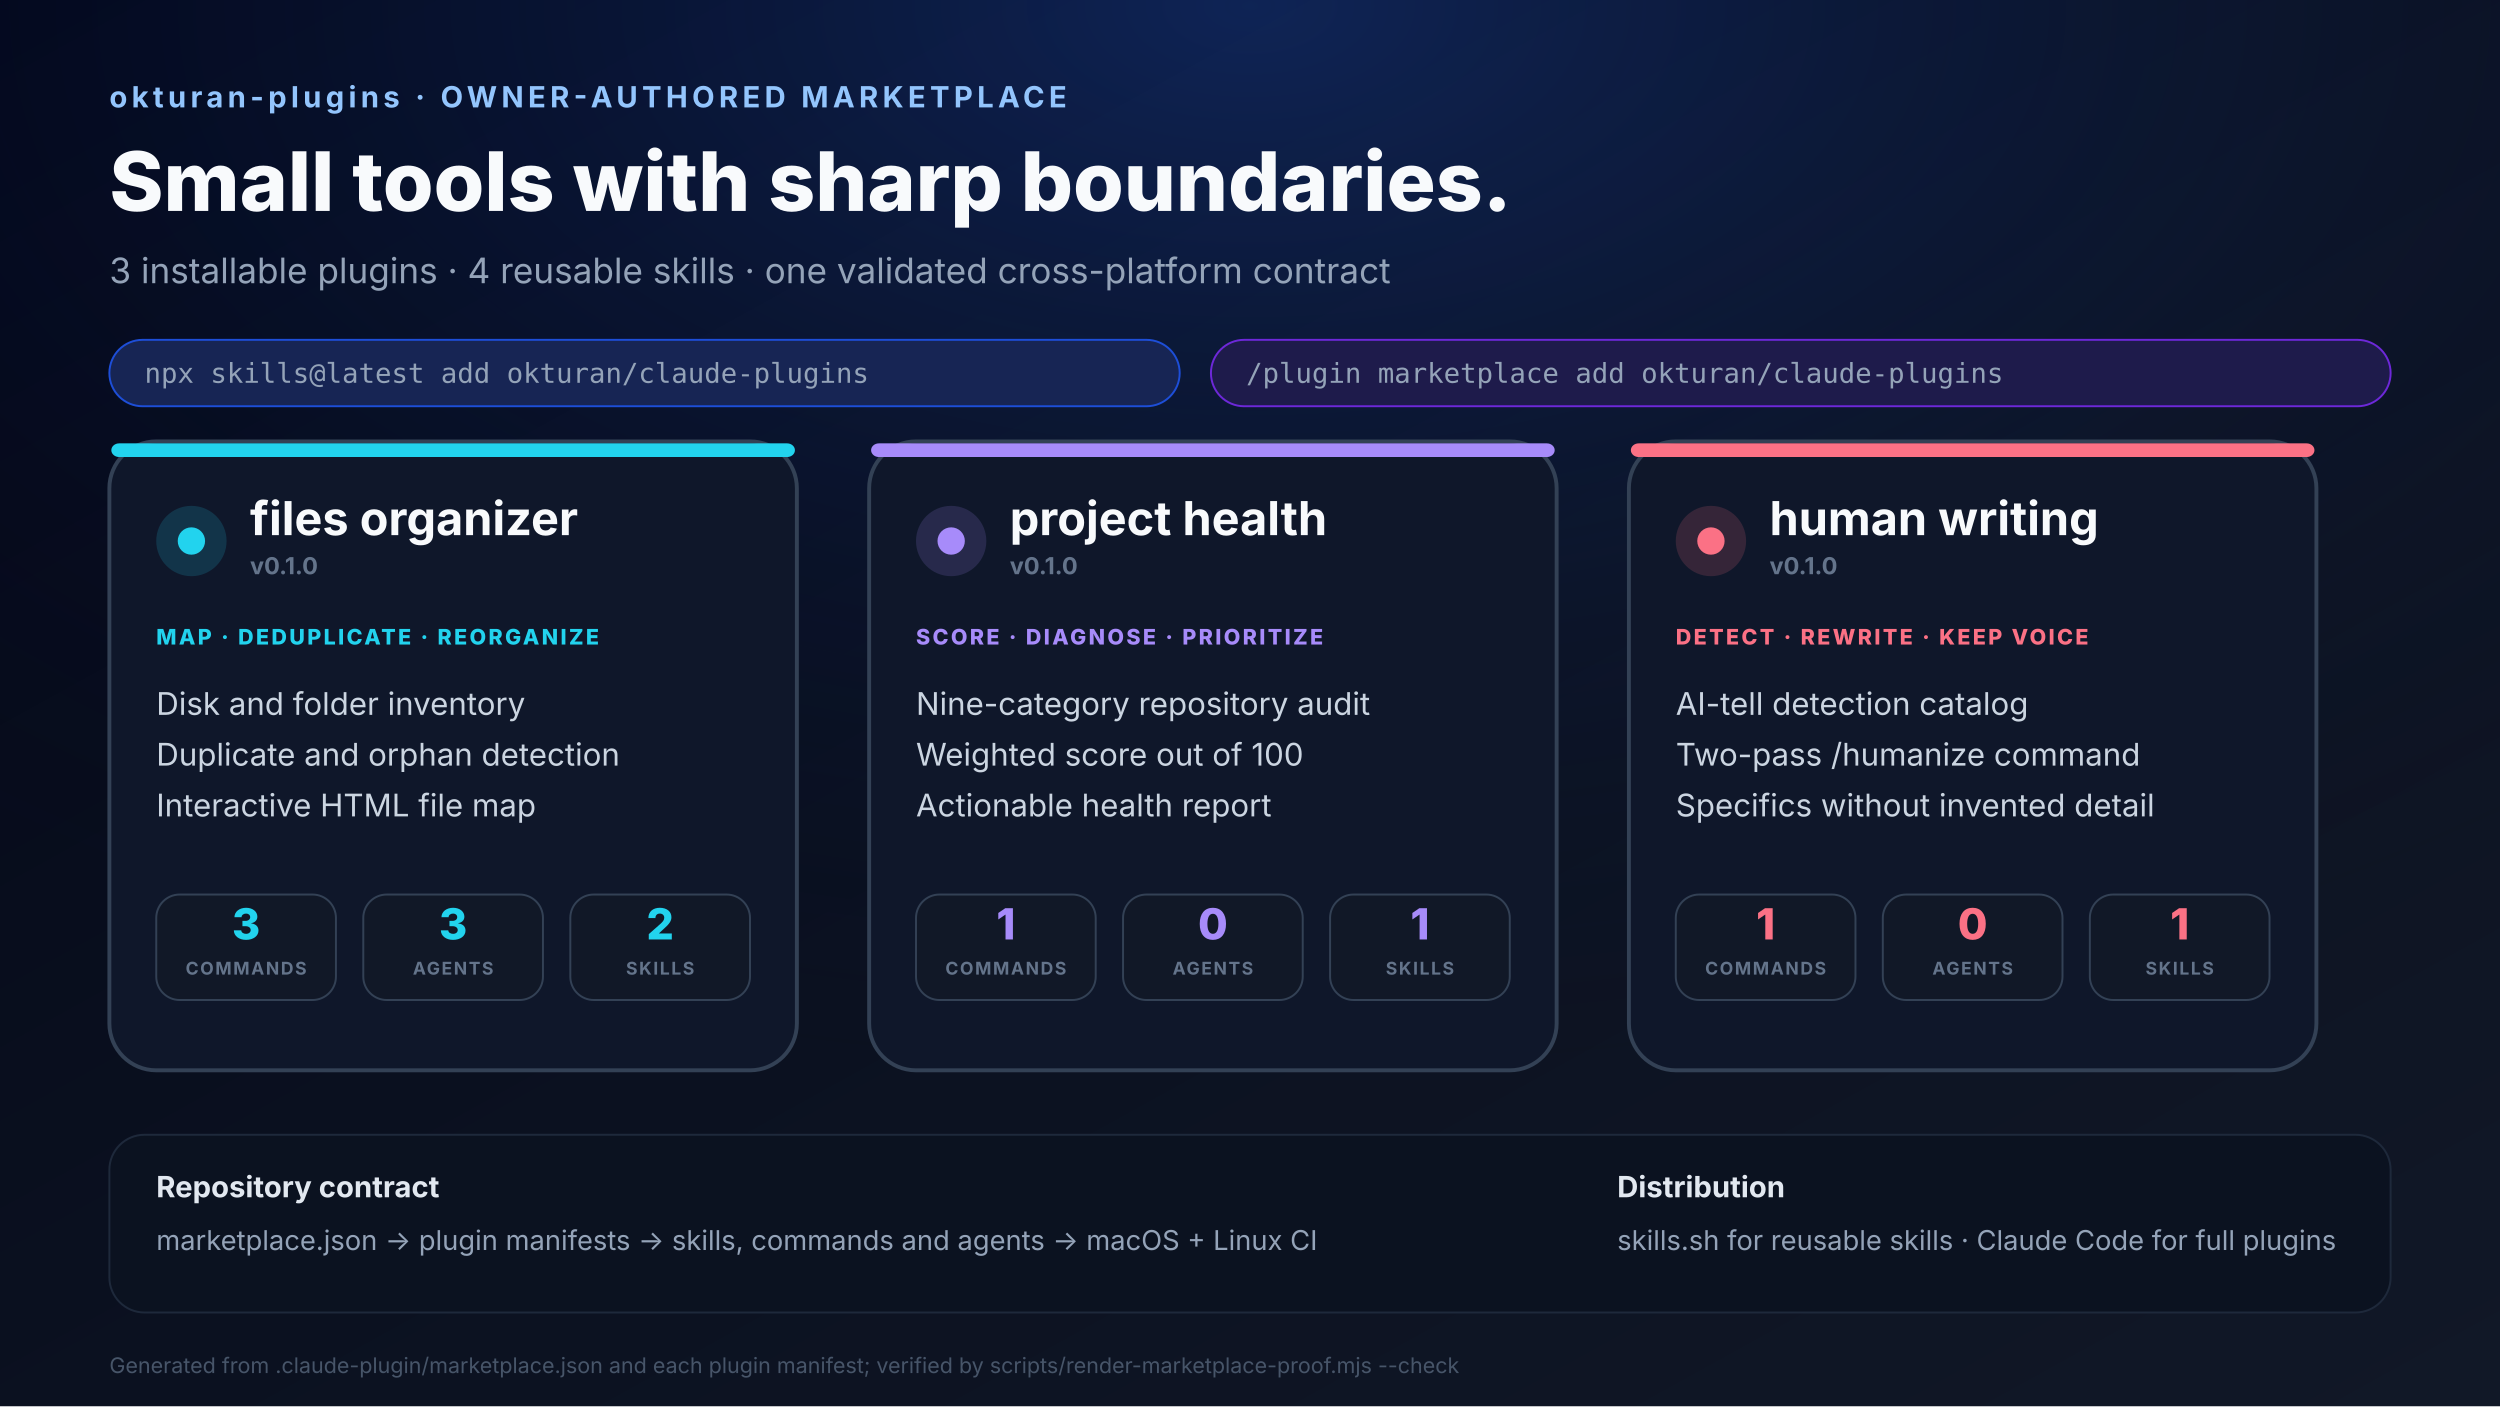
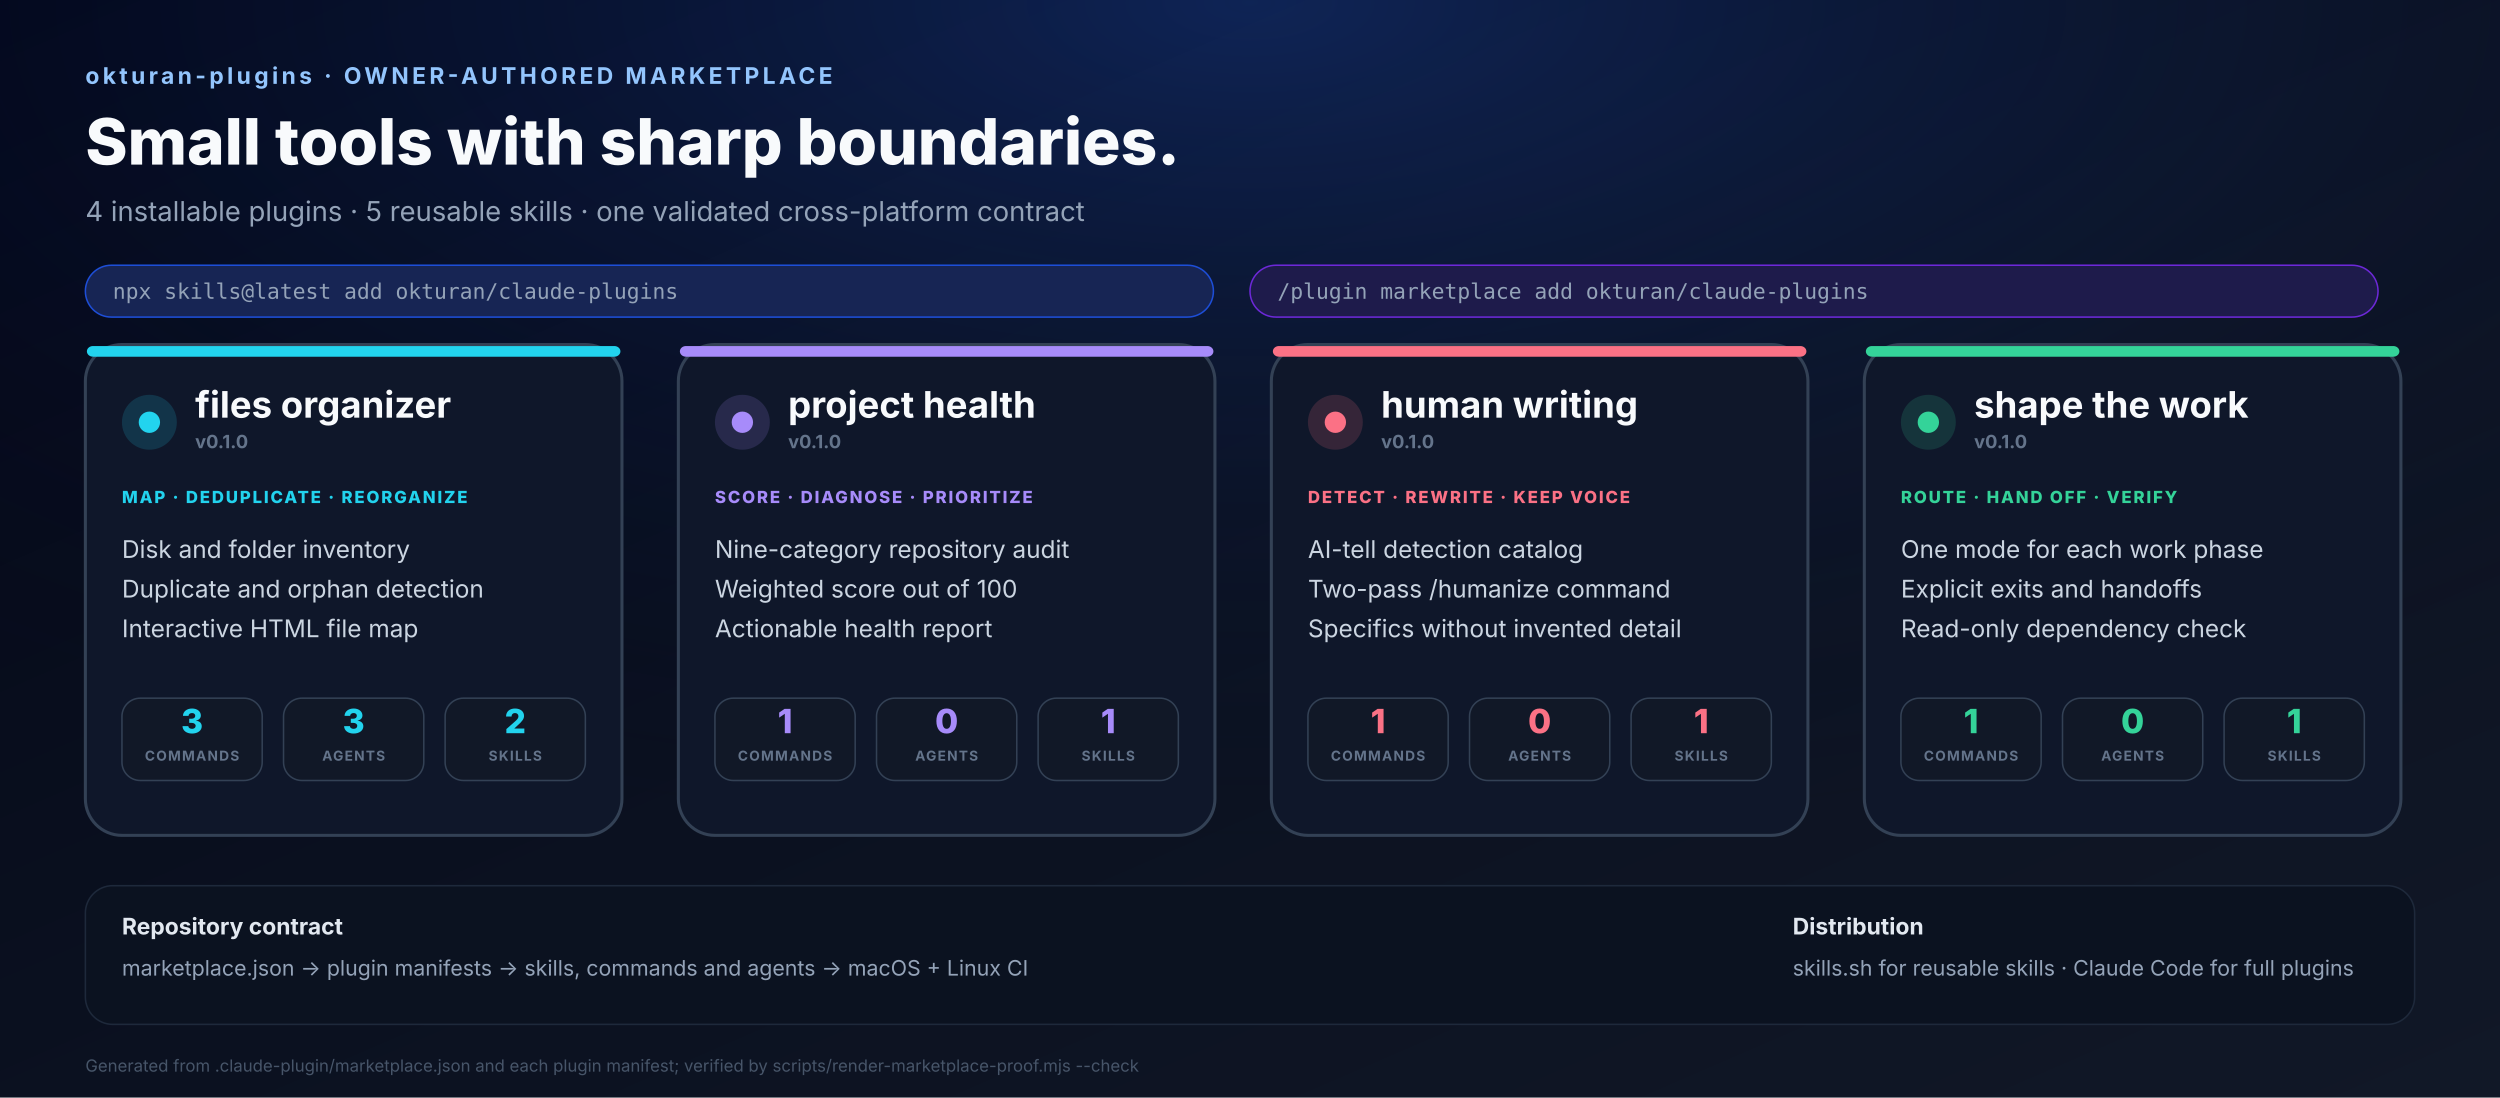
- <svg xmlns="http://www.w3.org/2000/svg" width="1280" height="720" viewBox="0 0 1280 720" role="img" aria-labelledby="title desc">
+ <svg xmlns="http://www.w3.org/2000/svg" width="1640" height="720" viewBox="0 0 1640 720" role="img" aria-labelledby="title desc">
  <defs>
    <linearGradient id="background" x1="0" y1="0" x2="1" y2="1">
      <stop offset="0" stop-color="#020617" />
      <stop offset="0.52" stop-color="#0b1120" />
      <stop offset="1" stop-color="#111827" />
    </linearGradient>
    <radialGradient id="glow" cx="50%" cy="0" r="80%">
      <stop offset="0" stop-color="#2563eb" stop-opacity="0.28" />
      <stop offset="1" stop-color="#020617" stop-opacity="0" />
    </radialGradient>
    <style>
      text { font-family: -apple-system, BlinkMacSystemFont, "Segoe UI", sans-serif; }
      .eyebrow { fill: #93c5fd; font-size: 15px; font-weight: 700; letter-spacing: 2.2px; }
      .hero { fill: #f8fafc; font-size: 42px; font-weight: 760; }
      .sub { fill: #94a3b8; font-size: 18px; }
      .card-title { fill: #f8fafc; font-size: 24px; font-weight: 720; text-transform: capitalize; }
      .version { fill: #64748b; font-size: 12px; font-weight: 650; }
      .label { font-size: 11px; font-weight: 760; letter-spacing: 1.2px; }
      .body { fill: #cbd5e1; font-size: 16px; }
      .metric-value { font-size: 22px; font-weight: 760; }
      .metric-label { fill: #64748b; font-size: 9px; font-weight: 700; letter-spacing: 0.8px; }
      .footer-title { fill: #e2e8f0; font-size: 15px; font-weight: 700; }
      .footer-body { fill: #94a3b8; font-size: 14px; }
      .mono { font-family: ui-monospace, SFMono-Regular, Menlo, monospace; }
    </style>
  </defs>
-   <rect width="1280" height="720" fill="url(#background)" />
-   <rect width="1280" height="720" fill="url(#glow)" />
+   <rect width="1640" height="720" fill="url(#background)" />
+   <rect width="1640" height="720" fill="url(#glow)" />
  <text x="56" y="55" class="eyebrow">okturan-plugins · OWNER-AUTHORED MARKETPLACE</text>
  <text x="56" y="108" class="hero">Small tools with sharp boundaries.</text>
-   <text x="56" y="145" class="sub">3 installable plugins · 4 reusable skills · one validated cross-platform contract</text>
+   <text x="56" y="145" class="sub">4 installable plugins · 5 reusable skills · one validated cross-platform contract</text>
  <g transform="translate(56 174)">
-     <rect width="548" height="34" rx="17" fill="#172554" stroke="#1d4ed8" />
+     <rect width="740" height="34" rx="17" fill="#172554" stroke="#1d4ed8" />
    <text x="18" y="22" class="footer-body mono" fill="#bfdbfe">npx skills@latest add okturan/claude-plugins</text>
  </g>
-   <g transform="translate(620 174)">
-     <rect width="604" height="34" rx="17" fill="#1e1b4b" stroke="#6d28d9" />
+   <g transform="translate(820 174)">
+     <rect width="740" height="34" rx="17" fill="#1e1b4b" stroke="#6d28d9" />
    <text x="18" y="22" class="footer-body mono" fill="#ddd6fe">/plugin marketplace add okturan/claude-plugins</text>
  </g>
  <g transform="translate(56 226)">
    <rect width="352" height="322" rx="24" fill="#0f172a" stroke="#334155" stroke-width="2" />
    <rect x="1" y="1" width="350" height="7" rx="4" fill="#22d3ee" />
    <circle cx="42" cy="51" r="18" fill="#22d3ee" fill-opacity="0.16" />
    <circle cx="42" cy="51" r="7" fill="#22d3ee" />
    <text x="72" y="48" class="card-title">files organizer</text>
    <text x="72" y="68" class="version">v0.1.0</text>
    <text x="24" y="104" class="label" fill="#22d3ee">MAP · DEDUPLICATE · REORGANIZE</text>
    <text x="24" y="140" class="body">Disk and folder inventory</text>
    <text x="24" y="166" class="body">Duplicate and orphan detection</text>
    <text x="24" y="192" class="body">Interactive HTML file map</text>
    <g transform="translate(24 232)">
      <rect width="92" height="54" rx="12" fill="#111827" stroke="#334155" />
      <text x="46" y="23" text-anchor="middle" class="metric-value" fill="#22d3ee">3</text>
      <text x="46" y="41" text-anchor="middle" class="metric-label">COMMANDS</text>
    </g>
    <g transform="translate(130 232)">
      <rect width="92" height="54" rx="12" fill="#111827" stroke="#334155" />
      <text x="46" y="23" text-anchor="middle" class="metric-value" fill="#22d3ee">3</text>
      <text x="46" y="41" text-anchor="middle" class="metric-label">AGENTS</text>
    </g>
    <g transform="translate(236 232)">
      <rect width="92" height="54" rx="12" fill="#111827" stroke="#334155" />
      <text x="46" y="23" text-anchor="middle" class="metric-value" fill="#22d3ee">2</text>
      <text x="46" y="41" text-anchor="middle" class="metric-label">SKILLS</text>
    </g>
  </g>
  <g transform="translate(445 226)">
    <rect width="352" height="322" rx="24" fill="#0f172a" stroke="#334155" stroke-width="2" />
    <rect x="1" y="1" width="350" height="7" rx="4" fill="#a78bfa" />
    <circle cx="42" cy="51" r="18" fill="#a78bfa" fill-opacity="0.16" />
    <circle cx="42" cy="51" r="7" fill="#a78bfa" />
    <text x="72" y="48" class="card-title">project health</text>
    <text x="72" y="68" class="version">v0.1.0</text>
    <text x="24" y="104" class="label" fill="#a78bfa">SCORE · DIAGNOSE · PRIORITIZE</text>
    <text x="24" y="140" class="body">Nine-category repository audit</text>
    <text x="24" y="166" class="body">Weighted score out of 100</text>
    <text x="24" y="192" class="body">Actionable health report</text>
    <g transform="translate(24 232)">
      <rect width="92" height="54" rx="12" fill="#111827" stroke="#334155" />
      <text x="46" y="23" text-anchor="middle" class="metric-value" fill="#a78bfa">1</text>
      <text x="46" y="41" text-anchor="middle" class="metric-label">COMMANDS</text>
    </g>
    <g transform="translate(130 232)">
      <rect width="92" height="54" rx="12" fill="#111827" stroke="#334155" />
      <text x="46" y="23" text-anchor="middle" class="metric-value" fill="#a78bfa">0</text>
      <text x="46" y="41" text-anchor="middle" class="metric-label">AGENTS</text>
    </g>
    <g transform="translate(236 232)">
      <rect width="92" height="54" rx="12" fill="#111827" stroke="#334155" />
      <text x="46" y="23" text-anchor="middle" class="metric-value" fill="#a78bfa">1</text>
      <text x="46" y="41" text-anchor="middle" class="metric-label">SKILLS</text>
    </g>
  </g>
  <g transform="translate(834 226)">
    <rect width="352" height="322" rx="24" fill="#0f172a" stroke="#334155" stroke-width="2" />
    <rect x="1" y="1" width="350" height="7" rx="4" fill="#fb7185" />
    <circle cx="42" cy="51" r="18" fill="#fb7185" fill-opacity="0.16" />
    <circle cx="42" cy="51" r="7" fill="#fb7185" />
    <text x="72" y="48" class="card-title">human writing</text>
    <text x="72" y="68" class="version">v0.1.0</text>
    <text x="24" y="104" class="label" fill="#fb7185">DETECT · REWRITE · KEEP VOICE</text>
    <text x="24" y="140" class="body">AI-tell detection catalog</text>
    <text x="24" y="166" class="body">Two-pass /humanize command</text>
    <text x="24" y="192" class="body">Specifics without invented detail</text>
    <g transform="translate(24 232)">
      <rect width="92" height="54" rx="12" fill="#111827" stroke="#334155" />
      <text x="46" y="23" text-anchor="middle" class="metric-value" fill="#fb7185">1</text>
      <text x="46" y="41" text-anchor="middle" class="metric-label">COMMANDS</text>
    </g>
    <g transform="translate(130 232)">
      <rect width="92" height="54" rx="12" fill="#111827" stroke="#334155" />
      <text x="46" y="23" text-anchor="middle" class="metric-value" fill="#fb7185">0</text>
      <text x="46" y="41" text-anchor="middle" class="metric-label">AGENTS</text>
    </g>
    <g transform="translate(236 232)">
      <rect width="92" height="54" rx="12" fill="#111827" stroke="#334155" />
      <text x="46" y="23" text-anchor="middle" class="metric-value" fill="#fb7185">1</text>
      <text x="46" y="41" text-anchor="middle" class="metric-label">SKILLS</text>
    </g>
  </g>
+   <g transform="translate(1223 226)">
+     <rect width="352" height="322" rx="24" fill="#0f172a" stroke="#334155" stroke-width="2" />
+     <rect x="1" y="1" width="350" height="7" rx="4" fill="#34d399" />
+     <circle cx="42" cy="51" r="18" fill="#34d399" fill-opacity="0.16" />
+     <circle cx="42" cy="51" r="7" fill="#34d399" />
+     <text x="72" y="48" class="card-title">shape the work</text>
+     <text x="72" y="68" class="version">v0.1.0</text>
+     <text x="24" y="104" class="label" fill="#34d399">ROUTE · HAND OFF · VERIFY</text>
+     <text x="24" y="140" class="body">One mode for each work phase</text>
+     <text x="24" y="166" class="body">Explicit exits and handoffs</text>
+     <text x="24" y="192" class="body">Read-only dependency check</text>
+     <g transform="translate(24 232)">
+       <rect width="92" height="54" rx="12" fill="#111827" stroke="#334155" />
+       <text x="46" y="23" text-anchor="middle" class="metric-value" fill="#34d399">1</text>
+       <text x="46" y="41" text-anchor="middle" class="metric-label">COMMANDS</text>
+     </g>
+     <g transform="translate(130 232)">
+       <rect width="92" height="54" rx="12" fill="#111827" stroke="#334155" />
+       <text x="46" y="23" text-anchor="middle" class="metric-value" fill="#34d399">0</text>
+       <text x="46" y="41" text-anchor="middle" class="metric-label">AGENTS</text>
+     </g>
+     <g transform="translate(236 232)">
+       <rect width="92" height="54" rx="12" fill="#111827" stroke="#334155" />
+       <text x="46" y="23" text-anchor="middle" class="metric-value" fill="#34d399">1</text>
+       <text x="46" y="41" text-anchor="middle" class="metric-label">SKILLS</text>
+     </g>
+   </g>
  <g transform="translate(56 581)">
-     <rect width="1168" height="91" rx="18" fill="#0b1220" stroke="#1e293b" />
+     <rect width="1528" height="91" rx="18" fill="#0b1220" stroke="#1e293b" />
    <text x="24" y="32" class="footer-title">Repository contract</text>
    <text x="24" y="59" class="footer-body">marketplace.json → plugin manifests → skills, commands and agents → macOS + Linux CI</text>
-     <text x="772" y="32" class="footer-title">Distribution</text>
-     <text x="772" y="59" class="footer-body">skills.sh for reusable skills · Claude Code for full plugins</text>
+     <text x="1120" y="32" class="footer-title">Distribution</text>
+     <text x="1120" y="59" class="footer-body">skills.sh for reusable skills · Claude Code for full plugins</text>
  </g>
  <text x="56" y="703" fill="#475569" font-size="11">Generated from .claude-plugin/marketplace.json and each plugin manifest; verified by scripts/render-marketplace-proof.mjs --check</text>
</svg>
